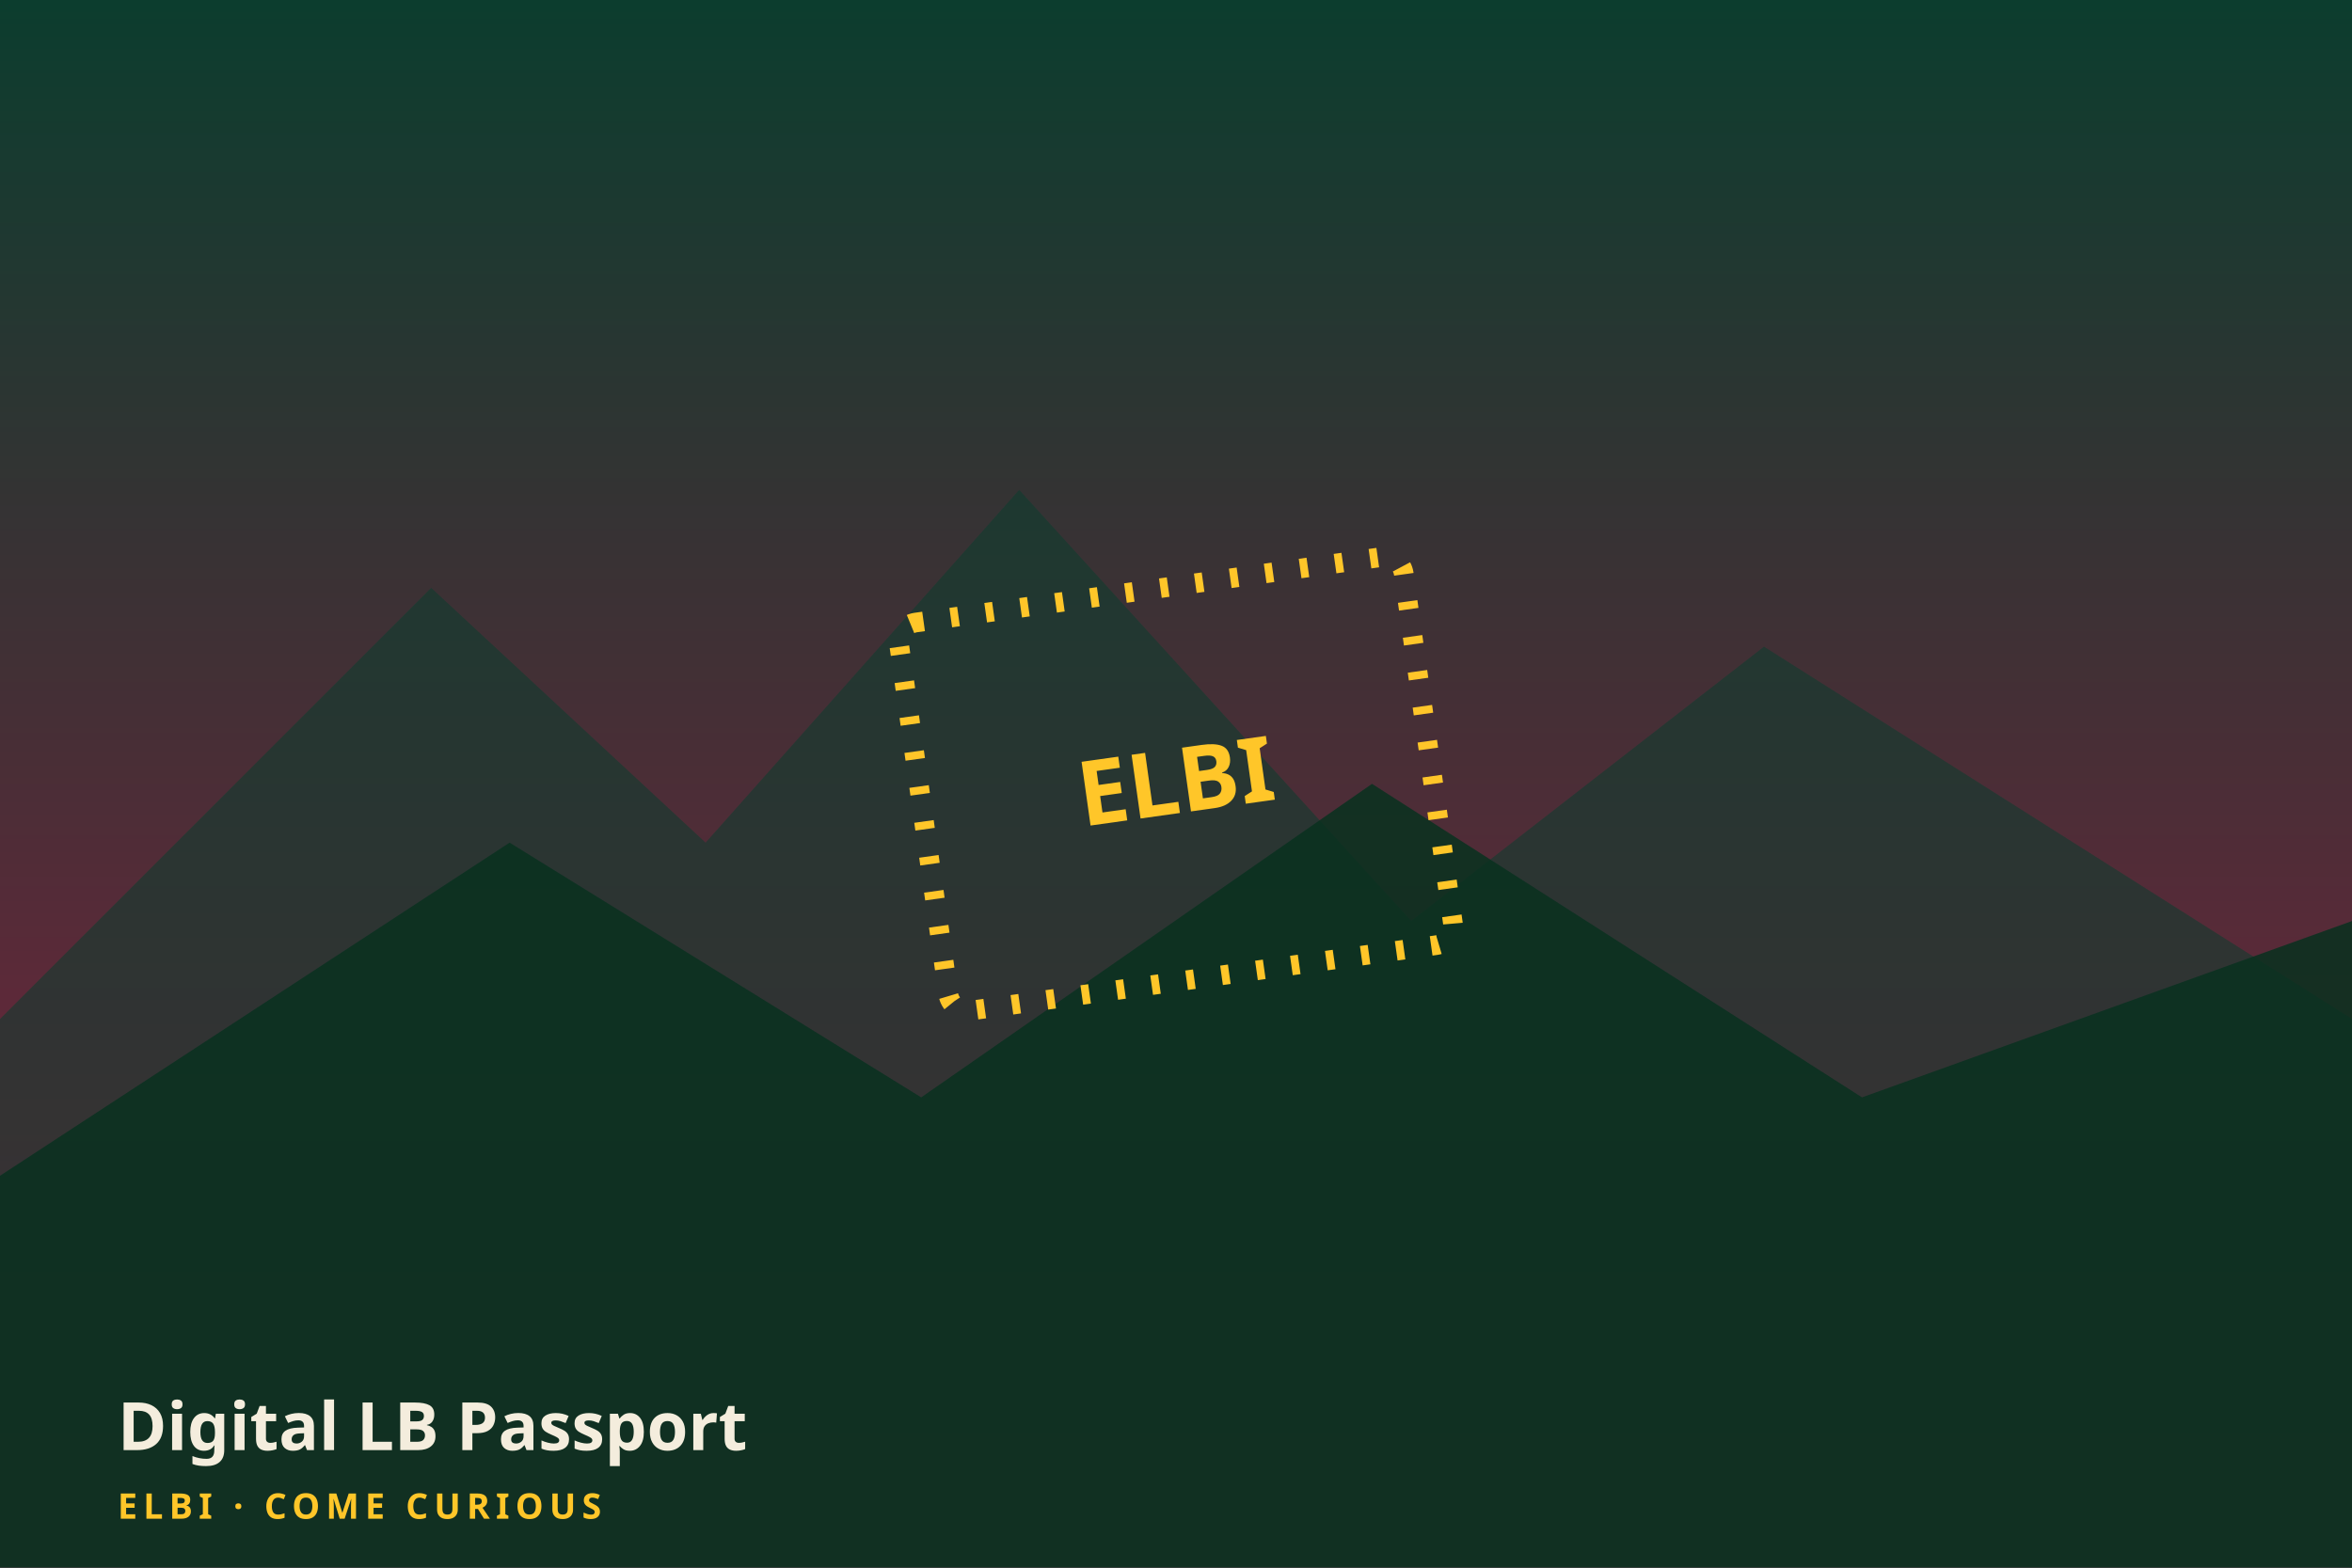
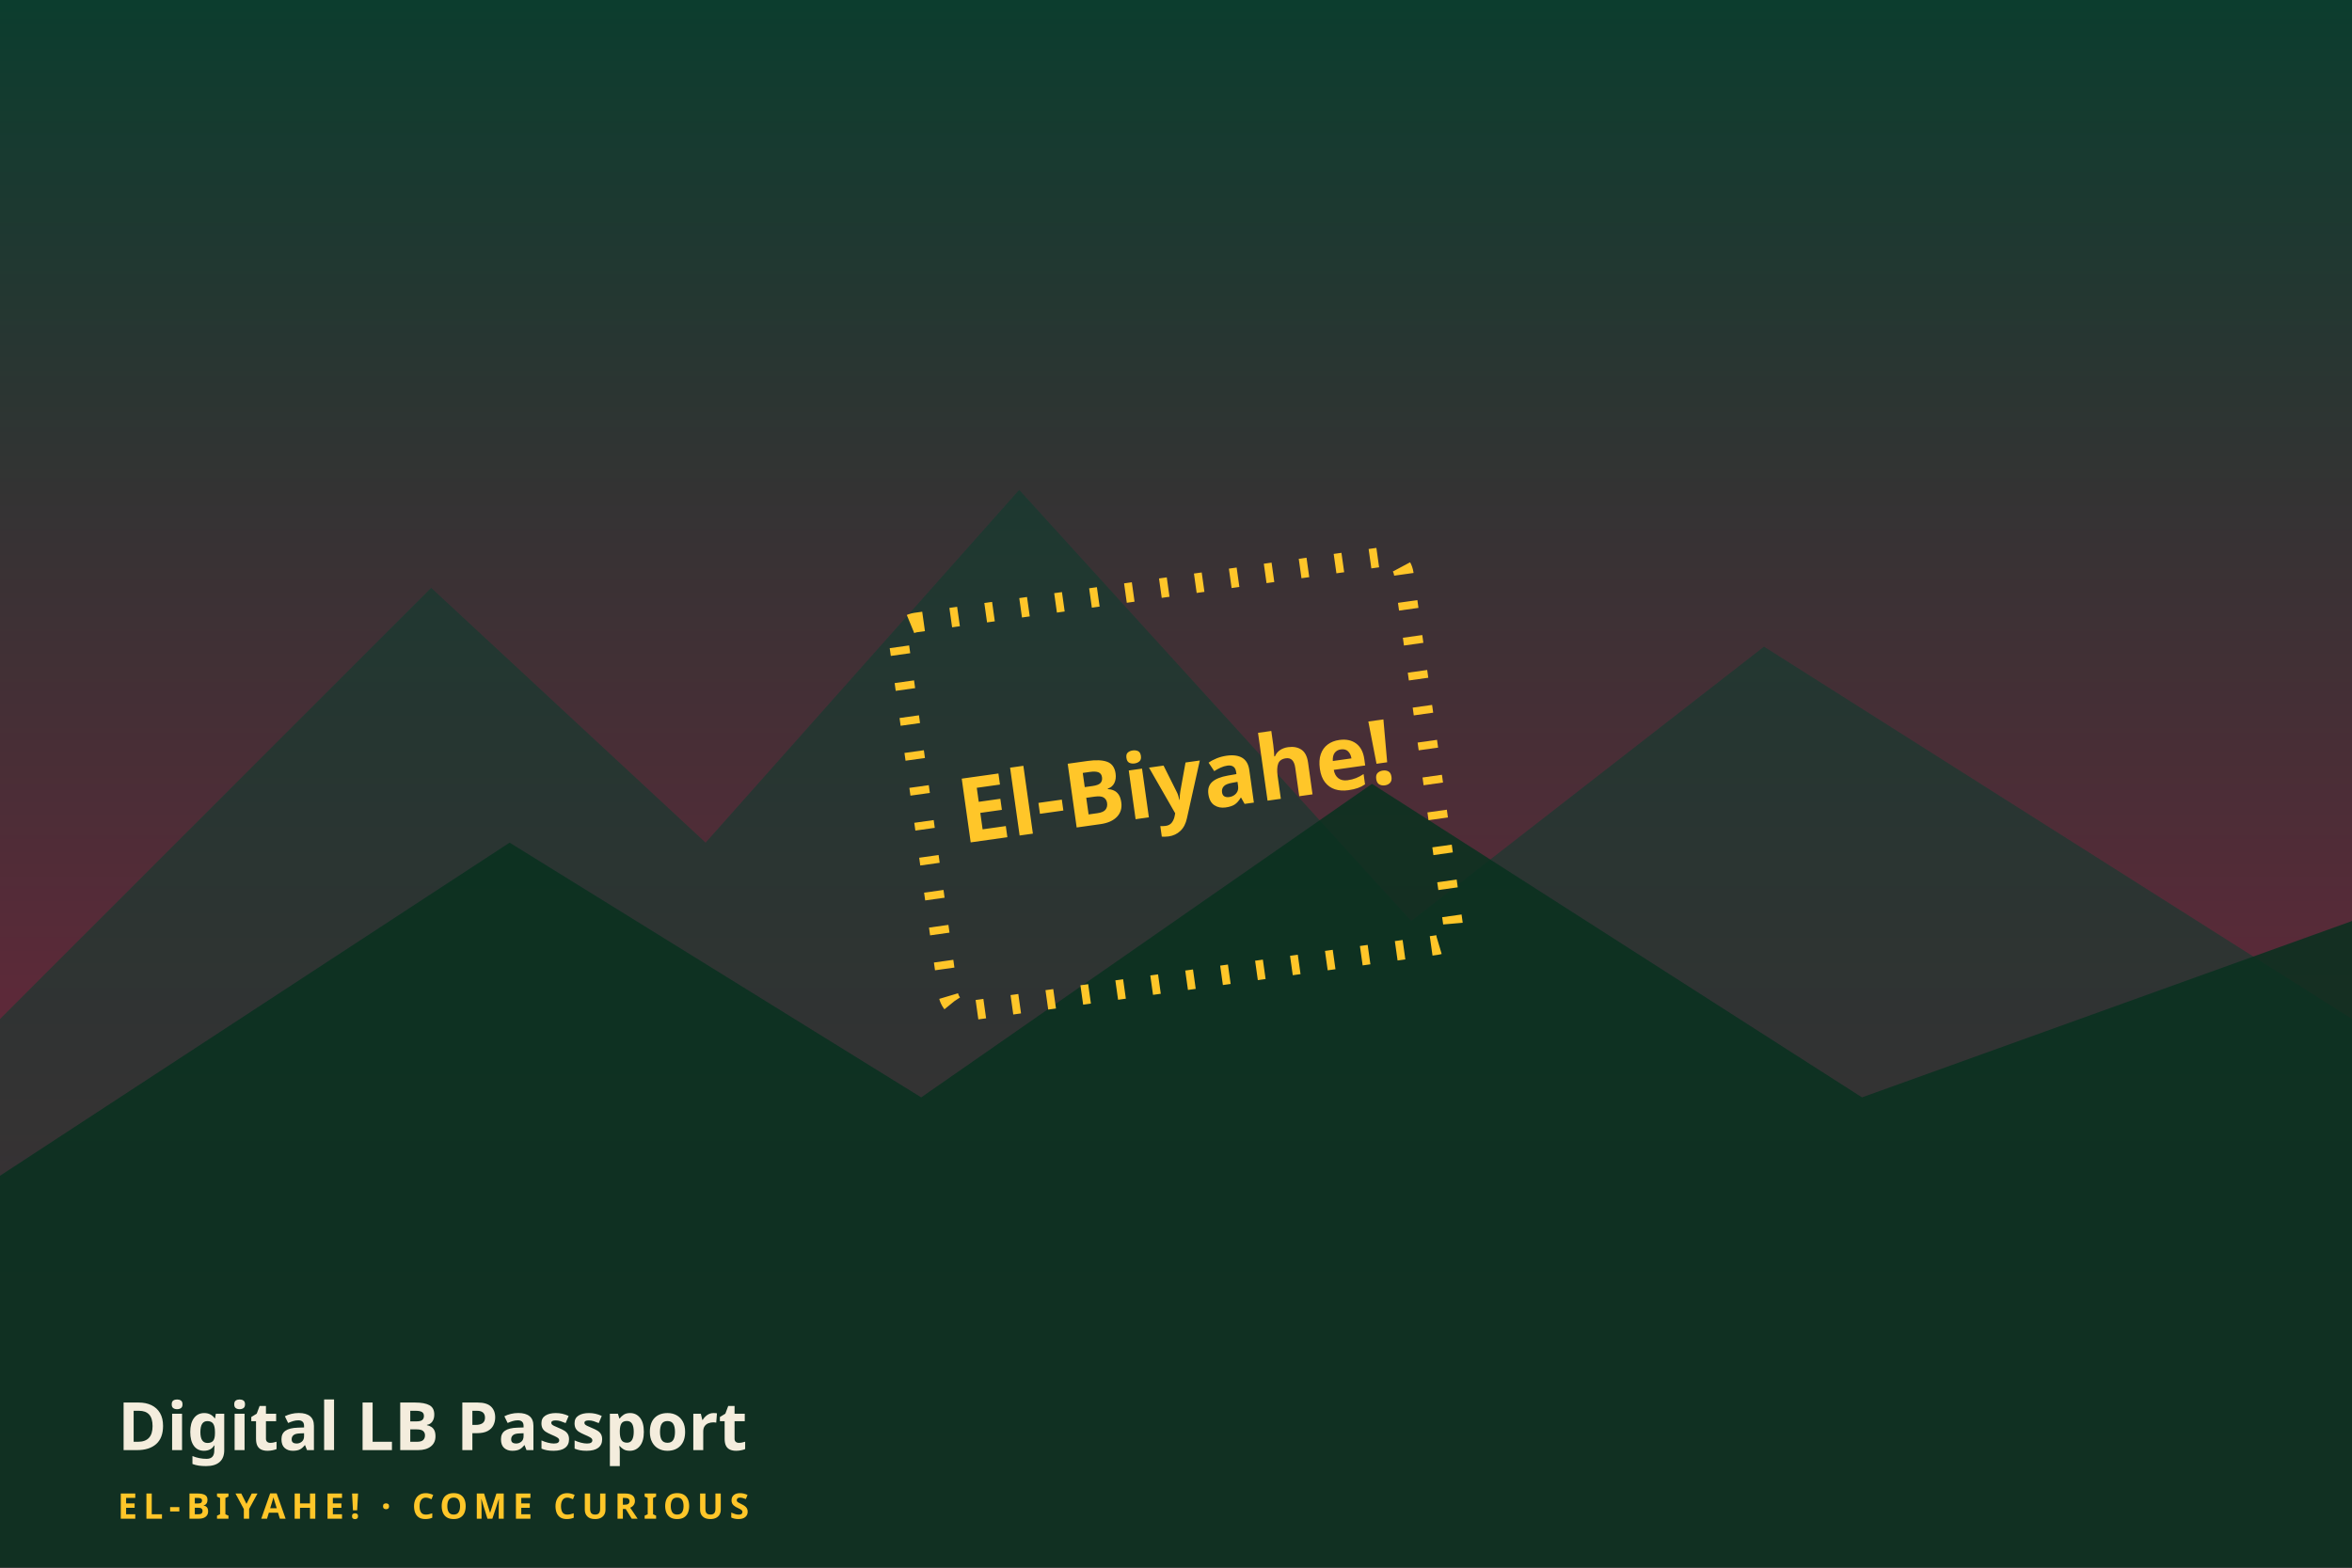
<svg xmlns="http://www.w3.org/2000/svg" width="1200" height="800" viewBox="0 0 1200 800" font-family="Poppins,Segoe UI,sans-serif">
  <defs>
    <linearGradient id="sky" x1="0" y1="0" x2="0" y2="1">
      <stop offset="0" stop-color="#0B3D2E" />
      <stop offset="1" stop-color="#8B1E3F" />
    </linearGradient>
  </defs>
  <rect width="1200" height="800" fill="url(#sky)" />
  <path d="M0 520 L220 300 L360 430 L520 250 L720 470 L900 330 L1200 520 L1200 800 L0 800 Z" fill="#0B3D2E" opacity="0.55" />
  <path d="M0 600 L260 430 L470 560 L700 400 L950 560 L1200 470 L1200 800 L0 800 Z" fill="#08301F" opacity="0.85" />
  <g transform="rotate(-8 600 400)">
    <rect x="470" y="300" width="260" height="200" rx="10" fill="none" stroke="#FFC629" stroke-width="10" stroke-dasharray="4 14" />
-     <text x="600" y="415" fill="#FFC629" font-size="46" font-weight="800" text-anchor="middle">ELBI</text>
+     <text x="600" y="415" fill="#FFC629" font-size="46" font-weight="800" text-anchor="middle">El-Biyahe!</text>
  </g>
  <text x="60" y="740" fill="#FFF7E6" font-size="34" font-weight="700" opacity="0.95">Digital LB Passport</text>
-   <text x="60" y="775" fill="#FFC629" font-size="18" font-weight="600" letter-spacing="3">ELBI · COME CURIOUS</text>
+   <text x="60" y="775" fill="#FFC629" font-size="18" font-weight="600" letter-spacing="3">EL-BIYAHE! · COME CURIOUS</text>
</svg>
